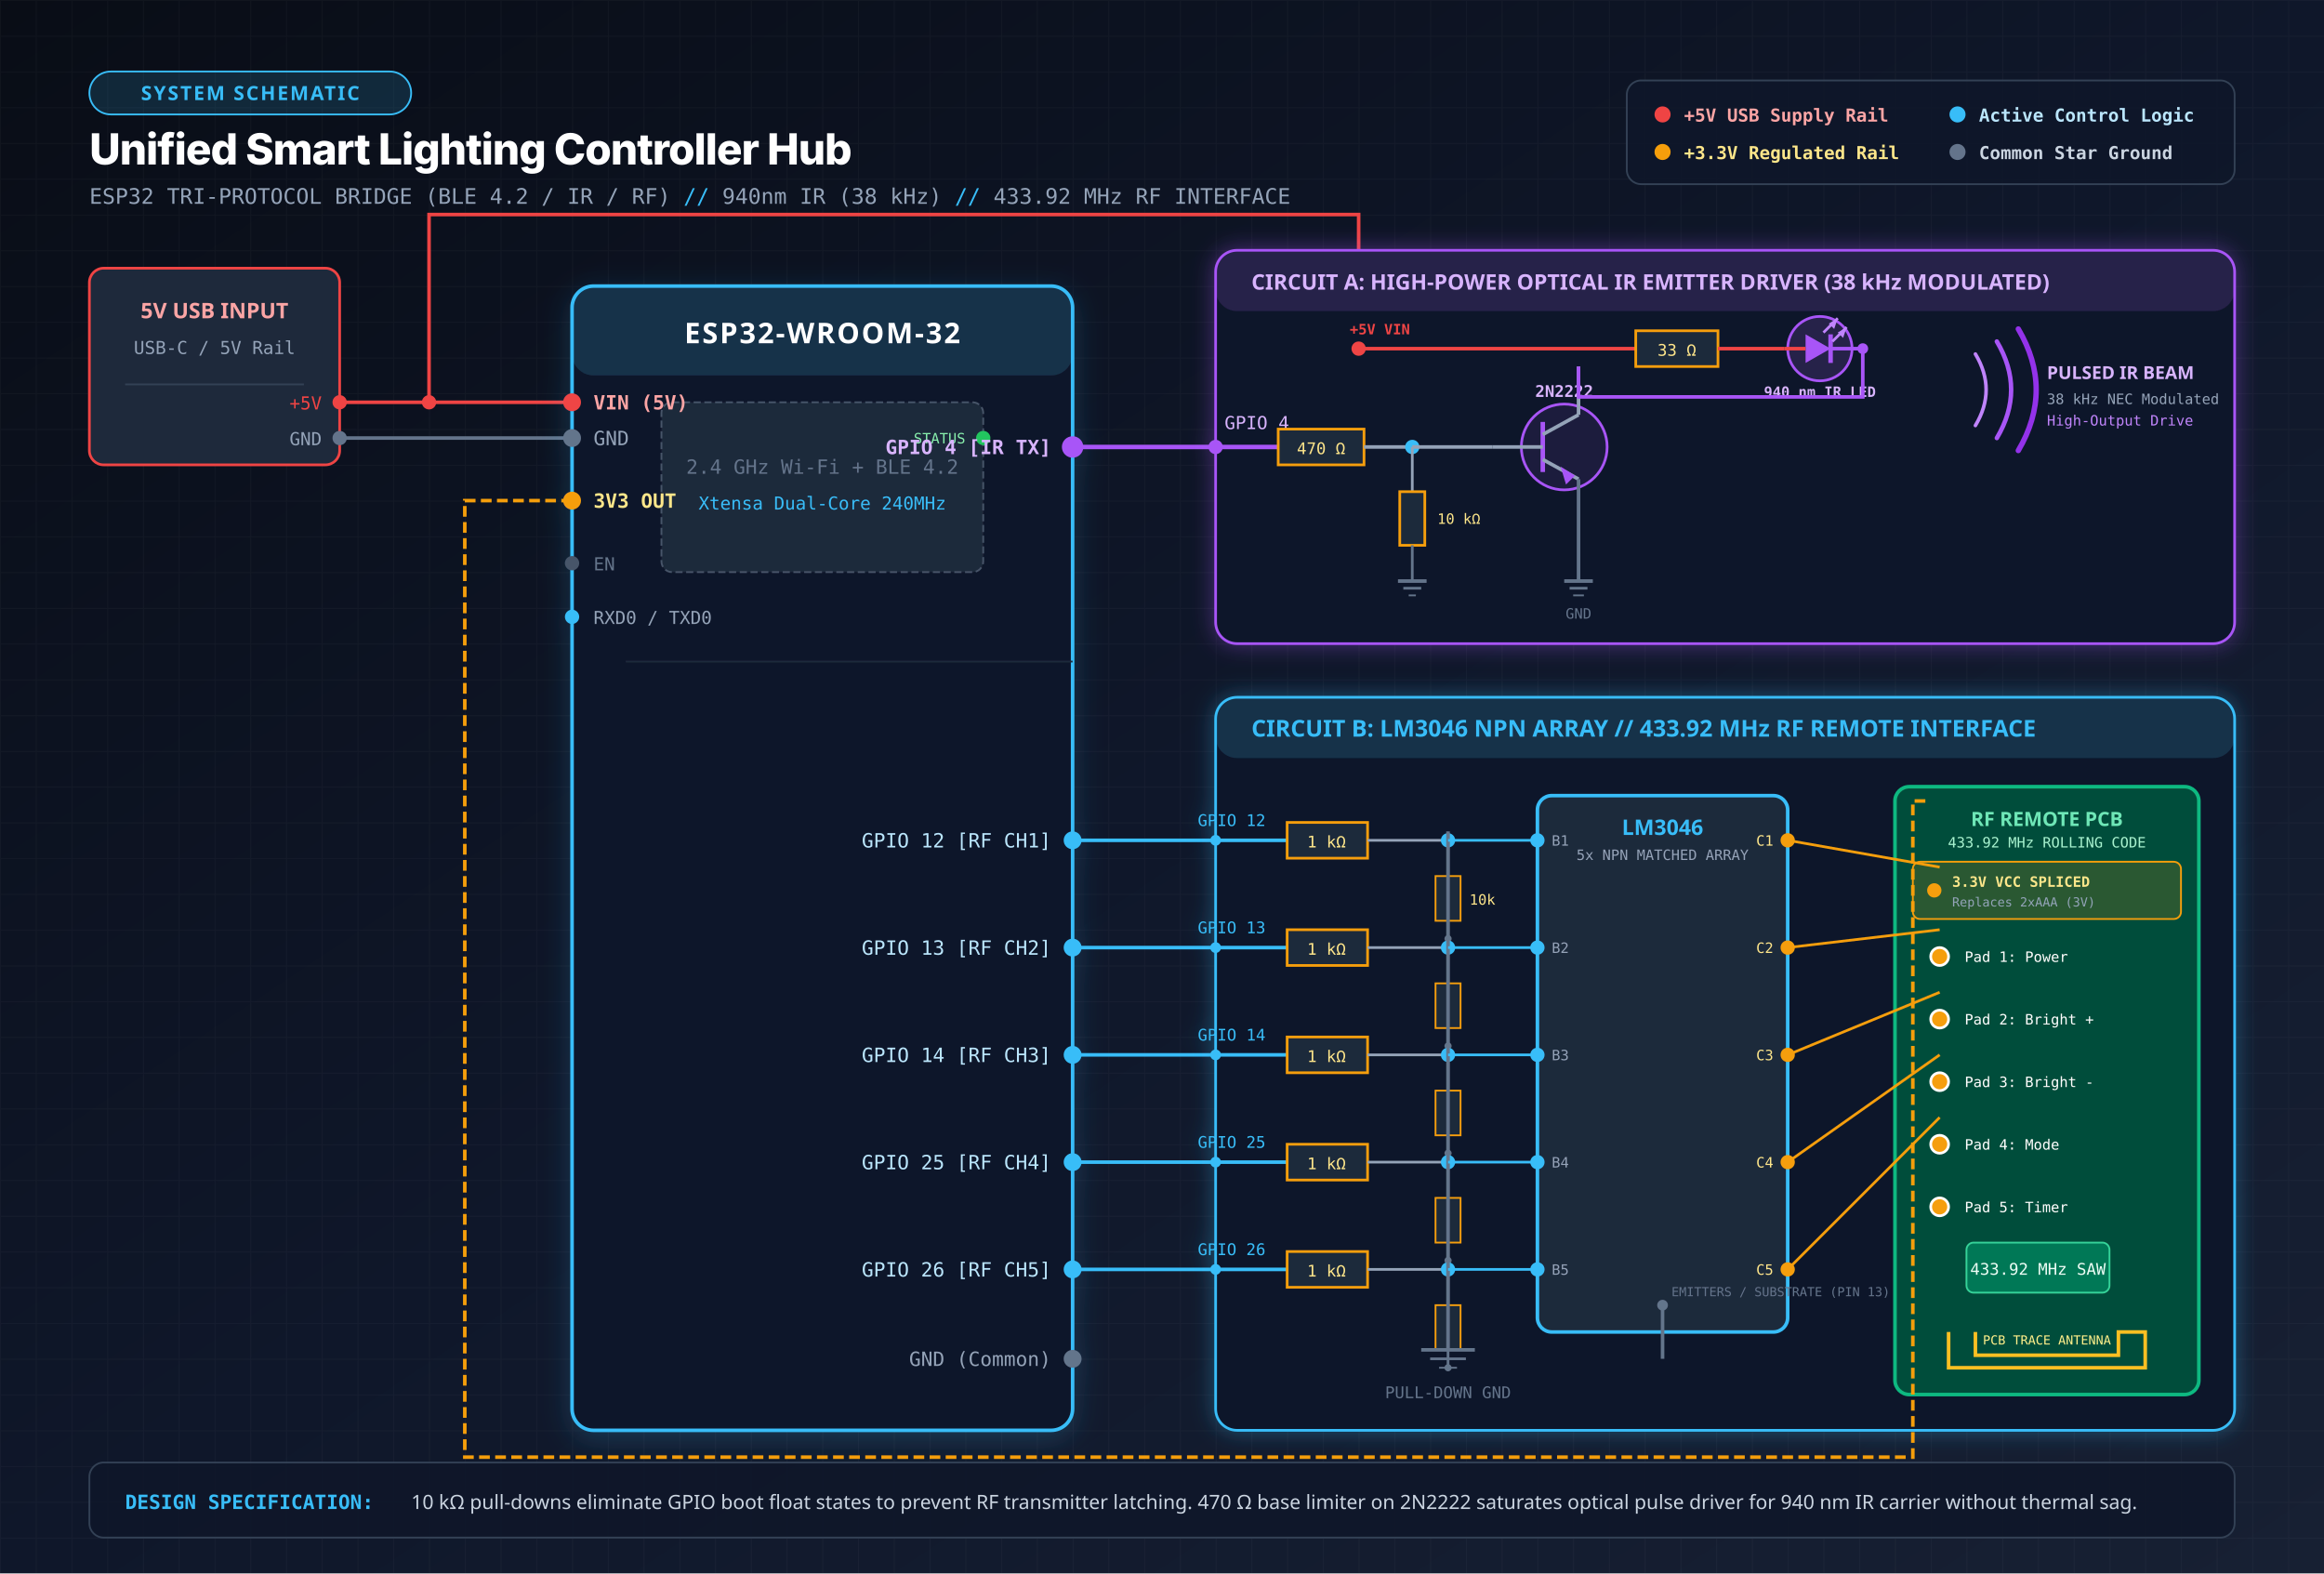
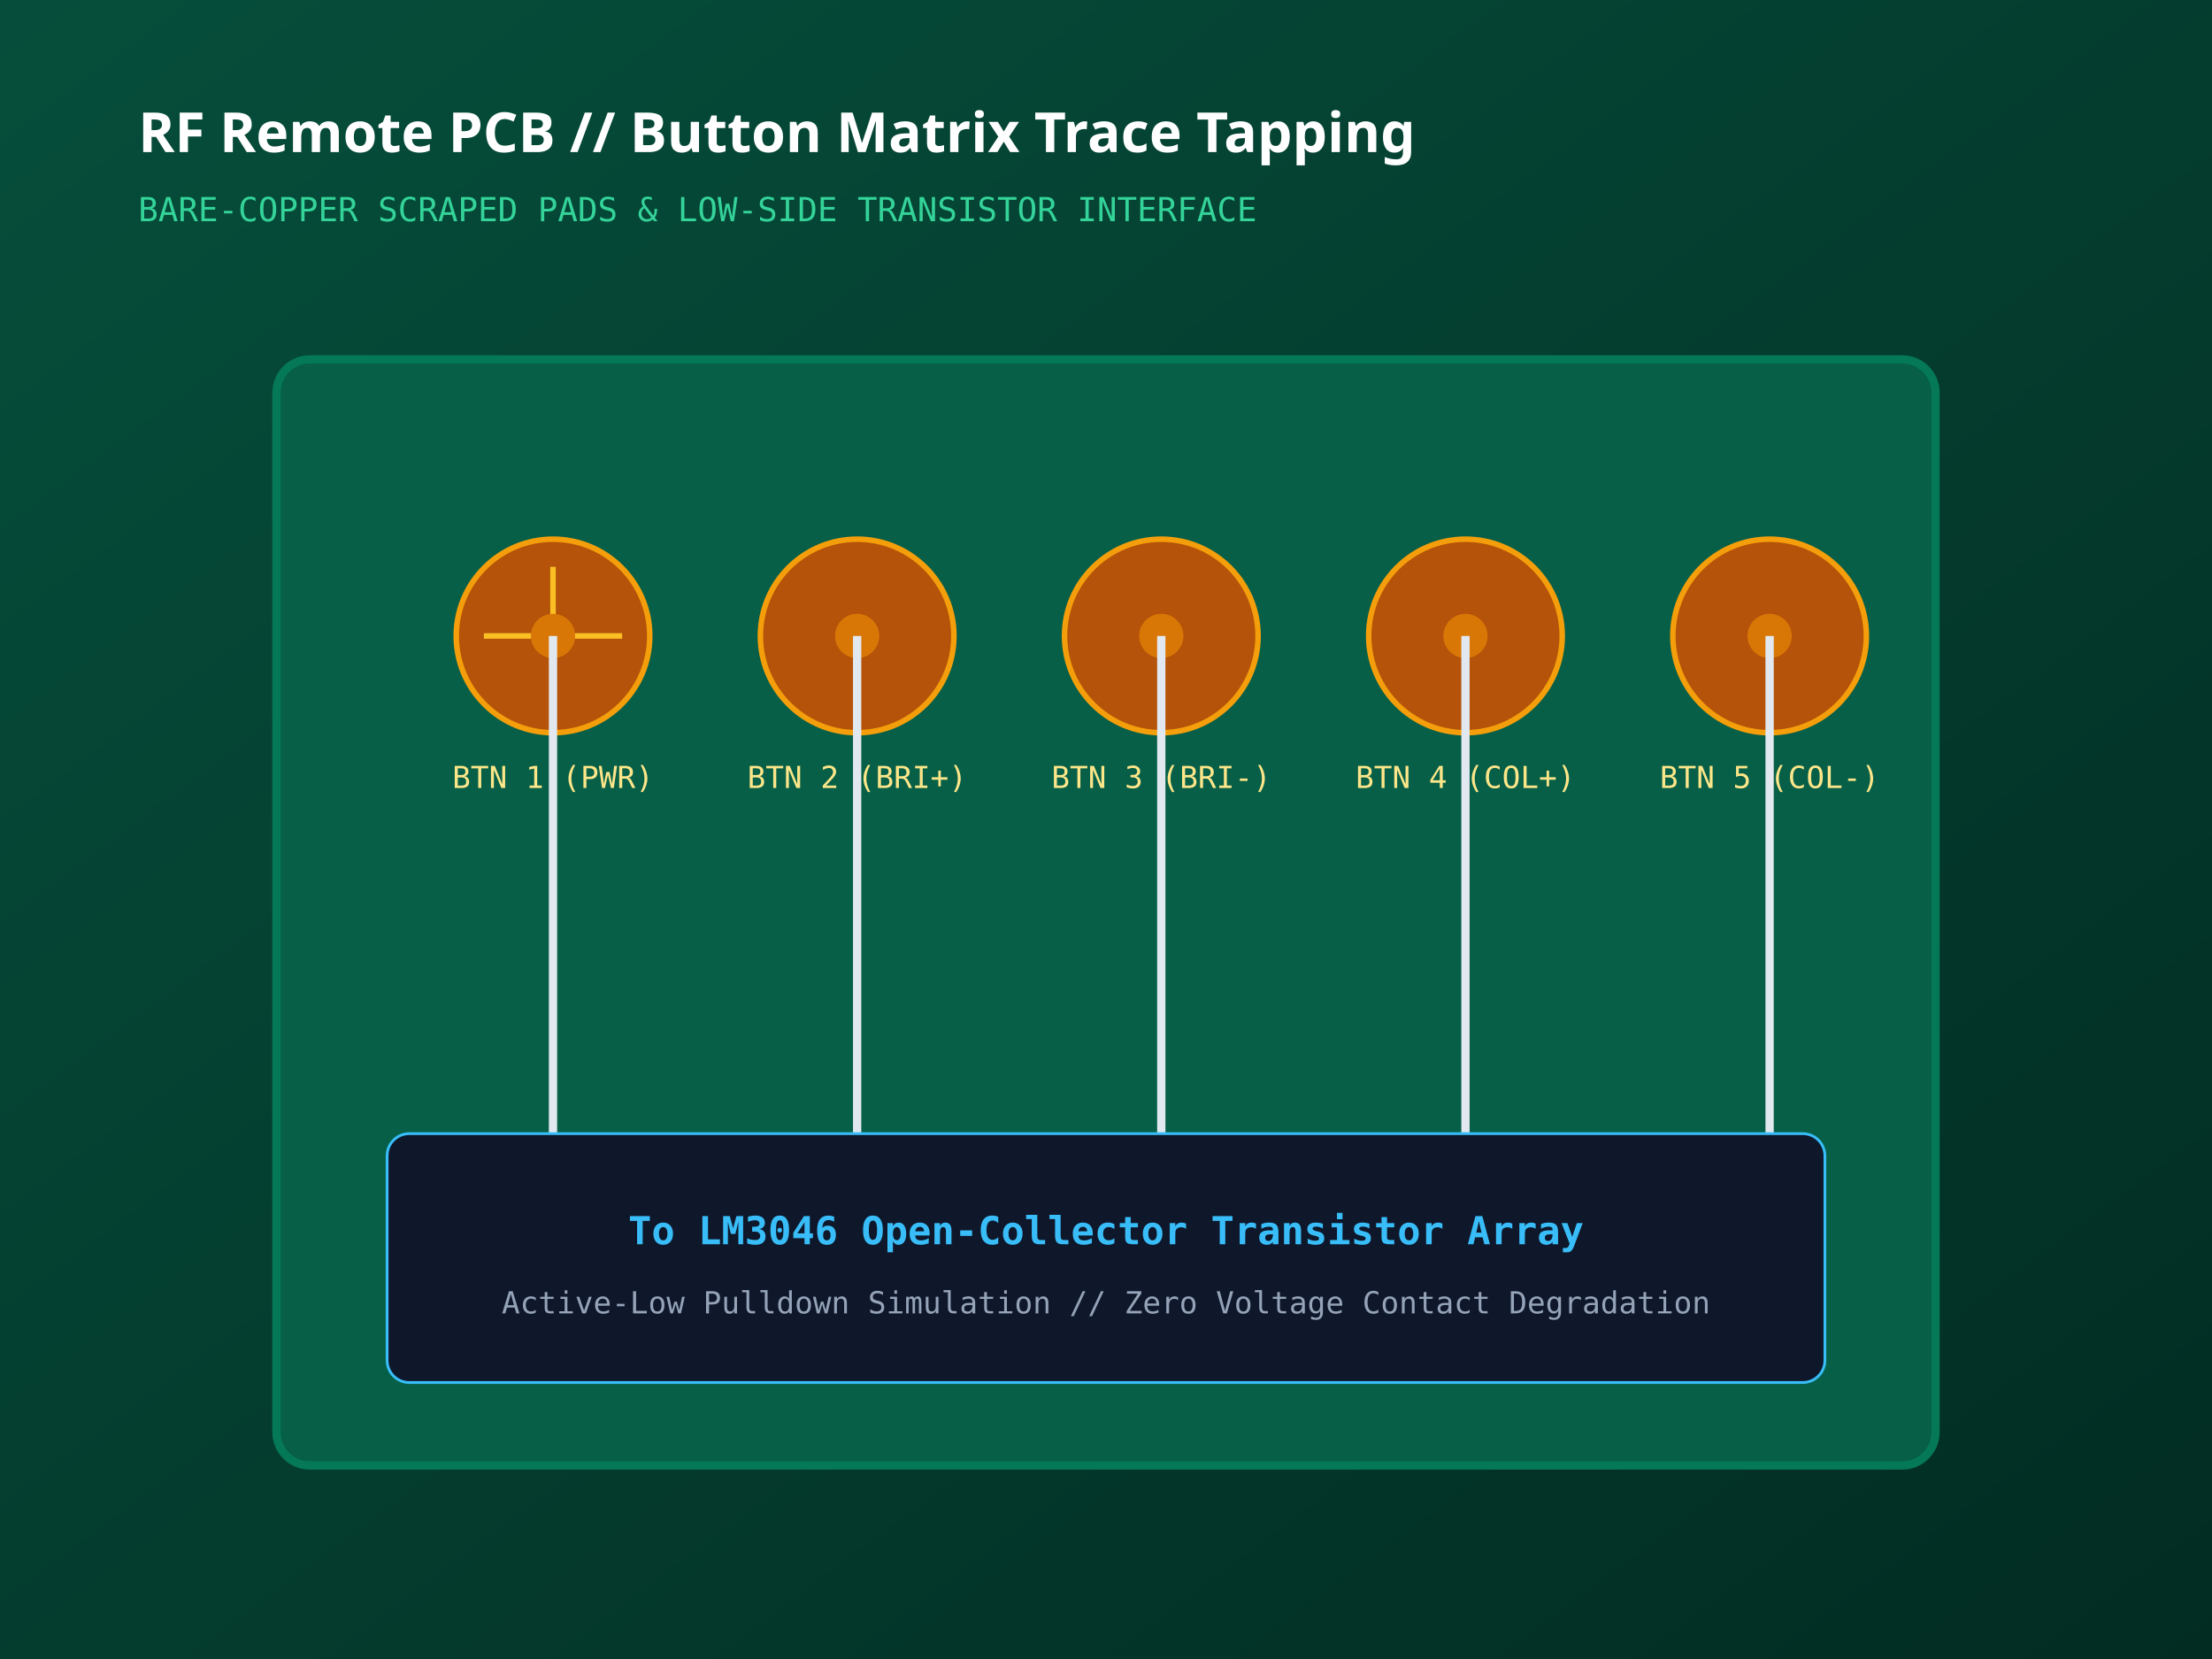
- <svg xmlns="http://www.w3.org/2000/svg" viewBox="0 0 1300 880" width="100%" height="100%">
+ <svg xmlns="http://www.w3.org/2000/svg" viewBox="0 0 800 600" width="100%" height="100%">
  <defs>
-     <linearGradient id="bgGrad" x1="0%" y1="0%" x2="100%" y2="100%">
-       <stop offset="0%" stop-color="#090d16" />
-       <stop offset="50%" stop-color="#0f172a" />
-       <stop offset="100%" stop-color="#172033" />
+     <linearGradient id="pcbBg" x1="0%" y1="0%" x2="100%" y2="100%">
+       <stop offset="0%" stop-color="#064e3b" />
+       <stop offset="100%" stop-color="#022c22" />
    </linearGradient>
-     <pattern id="grid" width="20" height="20" patternUnits="userSpaceOnUse">
-       <path d="M 20 0 L 0 0 0 20" fill="none" stroke="rgba(255, 255, 255, 0.03)" stroke-width="1" />
-     </pattern>
-     <filter id="chipGlow" x="-20%" y="-20%" width="140%" height="140%">
-       <feDropShadow dx="0" dy="4" stdDeviation="8" flood-color="#38bdf8" flood-opacity="0.2" />
-     </filter>
-     <filter id="irGlow" x="-20%" y="-20%" width="140%" height="140%">
-       <feDropShadow dx="0" dy="0" stdDeviation="6" flood-color="#a855f7" flood-opacity="0.4" />
-     </filter>
-     <filter id="rfGlow" x="-20%" y="-20%" width="140%" height="140%">
-       <feDropShadow dx="0" dy="0" stdDeviation="6" flood-color="#38bdf8" flood-opacity="0.35" />
-     </filter>
  </defs>
-   <rect width="100%" height="100%" fill="url(#bgGrad)" />
-   <rect width="100%" height="100%" fill="url(#grid)" />
-   <g transform="translate(50, 40)">
-     <rect x="0" y="0" width="180" height="24" rx="12" fill="rgba(56, 189, 248, 0.15)" stroke="#38bdf8" stroke-width="1" />
-     <text x="90" y="16" fill="#38bdf8" font-family="system-ui, sans-serif" font-size="11" font-weight="700" text-anchor="middle" letter-spacing="1">SYSTEM SCHEMATIC</text>
-     <text x="0" y="52" fill="#ffffff" font-family="system-ui, -apple-system, sans-serif" font-size="24" font-weight="800" letter-spacing="-0.5">
-       Unified Smart Lighting Controller Hub
-     </text>
-     <text x="0" y="74" fill="#94a3b8" font-family="'JetBrains Mono', 'Fira Code', monospace" font-size="12">
-       ESP32 TRI-PROTOCOL BRIDGE (BLE 4.2 / IR / RF) <tspan fill="#38bdf8">//</tspan> 940nm IR (38 kHz) <tspan fill="#38bdf8">//</tspan> 433.92 MHz RF INTERFACE
-     </text>
-     <g transform="translate(860, 5)">
-       <rect x="0" y="0" width="340" height="58" rx="8" fill="rgba(15, 23, 42, 0.85)" stroke="#334155" stroke-width="1" />
-       <circle cx="20" cy="19" r="4.5" fill="#ef4444" />
-       <text x="32" y="23" fill="#fca5a5" font-family="monospace" font-size="10" font-weight="600">+5V USB Supply Rail</text>
-       <circle cx="20" cy="40" r="4.5" fill="#f59e0b" />
-       <text x="32" y="44" fill="#fde68a" font-family="monospace" font-size="10" font-weight="600">+3.3V Regulated Rail</text>
-       <circle cx="185" cy="19" r="4.5" fill="#38bdf8" />
-       <text x="197" y="23" fill="#bae6fd" font-family="monospace" font-size="10" font-weight="600">Active Control Logic</text>
-       <circle cx="185" cy="40" r="4.5" fill="#64748b" />
-       <text x="197" y="44" fill="#cbd5e1" font-family="monospace" font-size="10" font-weight="600">Common Star Ground</text>
+   <rect width="100%" height="100%" fill="url(#pcbBg)" />
+   <text x="50" y="55" fill="#FFFFFF" font-family="system-ui, sans-serif" font-size="20" font-weight="bold">RF Remote PCB // Button Matrix Trace Tapping</text>
+   <text x="50" y="80" fill="#34D399" font-family="monospace" font-size="12">BARE-COPPER SCRAPED PADS &amp; LOW-SIDE TRANSISTOR INTERFACE</text>
+   <g transform="translate(100, 130)">
+     <rect x="0" y="0" width="600" height="400" rx="12" fill="#065f46" stroke="#047857" stroke-width="3" />
+     
+     
+     {[0, 1, 2, 3, 4].map((i) =&gt; '')}
+     
+     <g transform="translate(60, 60)">
+       <circle cx="40" cy="40" r="35" fill="#b45309" stroke="#f59e0b" stroke-width="2" />
+       <path d="M 15 40 H 65 M 40 15 V 65" stroke="#fbbf24" stroke-width="2" />
+       <circle cx="40" cy="40" r="8" fill="#d97706" />
+       <text x="40" y="95" fill="#FDE68A" font-family="monospace" font-size="11" text-anchor="middle">BTN 1 (PWR)</text>
+       <line x1="40" y1="40" x2="40" y2="220" stroke="#E2E8F0" stroke-width="3" />
    </g>
-   </g>
-   <g transform="translate(50, 150)">
-     <rect x="0" y="0" width="140" height="110" rx="8" fill="#1e293b" stroke="#ef4444" stroke-width="1.5" />
-     <text x="70" y="28" fill="#fca5a5" font-family="system-ui, sans-serif" font-size="12" font-weight="700" text-anchor="middle">5V USB INPUT</text>
-     <text x="70" y="48" fill="#94a3b8" font-family="monospace" font-size="10" text-anchor="middle">USB-C / 5V Rail</text>
-     <line x1="20" y1="65" x2="120" y2="65" stroke="#334155" stroke-width="1" />
-     <circle cx="140" cy="75" r="4" fill="#ef4444" />
-     <text x="130" y="79" fill="#ef4444" font-family="monospace" font-size="10" text-anchor="end">+5V</text>
-     <circle cx="140" cy="95" r="4" fill="#64748b" />
-     <text x="130" y="99" fill="#94a3b8" font-family="monospace" font-size="10" text-anchor="end">GND</text>
-   </g>
-   <line x1="190" y1="225" x2="320" y2="225" stroke="#ef4444" stroke-width="2" />
-   <circle cx="240" cy="225" r="4" fill="#ef4444" />
-   <path d="M 240 225 L 240 120 L 760 120 L 760 195" fill="none" stroke="#ef4444" stroke-width="2" />
-   <circle cx="760" cy="195" r="4" fill="#ef4444" />
-   <line x1="190" y1="245" x2="320" y2="245" stroke="#64748b" stroke-width="2" />
-   <g transform="translate(320, 160)" filter="url(#chipGlow)">
-     <rect x="0" y="0" width="280" height="640" rx="12" fill="#0f172a" stroke="#38bdf8" stroke-width="2" />
-     <rect x="0" y="0" width="280" height="50" rx="12" fill="rgba(56, 189, 248, 0.15)" />
-     <text x="140" y="32" fill="#ffffff" font-family="system-ui, sans-serif" font-size="16" font-weight="800" text-anchor="middle" letter-spacing="1">
-       ESP32-WROOM-32
-     </text>
-     <rect x="50" y="65" width="180" height="95" rx="6" fill="#1e293b" stroke="#475569" stroke-dasharray="4 2" />
-     <text x="140" y="105" fill="#64748b" font-family="monospace" font-size="11" text-anchor="middle">2.4 GHz Wi-Fi + BLE 4.2</text>
-     <text x="140" y="125" fill="#38bdf8" font-family="monospace" font-size="10" text-anchor="middle">Xtensa Dual-Core 240MHz</text>
-     <circle cx="230" cy="85" r="4" fill="#22c55e" />
-     <text x="220" y="88" fill="#86efac" font-family="monospace" font-size="8" text-anchor="end">STATUS</text>
-     <circle cx="0" cy="65" r="5" fill="#ef4444" />
-     <text x="12" y="69" fill="#fca5a5" font-family="monospace" font-size="11" font-weight="700">VIN (5V)</text>
-     <circle cx="0" cy="85" r="5" fill="#64748b" />
-     <text x="12" y="89" fill="#94a3b8" font-family="monospace" font-size="11">GND</text>
-     <circle cx="0" cy="120" r="5" fill="#f59e0b" />
-     <text x="12" y="124" fill="#fde68a" font-family="monospace" font-size="11" font-weight="700">3V3 OUT</text>
-     <circle cx="0" cy="155" r="4" fill="#475569" />
-     <text x="12" y="159" fill="#64748b" font-family="monospace" font-size="10">EN</text>
-     <circle cx="0" cy="185" r="4" fill="#38bdf8" />
-     <text x="12" y="189" fill="#94a3b8" font-family="monospace" font-size="10">RXD0 / TXD0</text>
-     <circle cx="280" cy="90" r="6" fill="#a855f7" />
-     <text x="268" y="94" fill="#d8b4fe" font-family="monospace" font-size="11" font-weight="700" text-anchor="end">GPIO 4 [IR TX]</text>
-     <line x1="30" y1="210" x2="280" y2="210" stroke="#1e293b" stroke-width="1" />
-     <circle cx="280" cy="310" r="5" fill="#38bdf8" />
-     <text x="268" y="314" fill="#bae6fd" font-family="monospace" font-size="11" text-anchor="end">GPIO 12 [RF CH1]</text>
-     <circle cx="280" cy="370" r="5" fill="#38bdf8" />
-     <text x="268" y="374" fill="#bae6fd" font-family="monospace" font-size="11" text-anchor="end">GPIO 13 [RF CH2]</text>
-     <circle cx="280" cy="430" r="5" fill="#38bdf8" />
-     <text x="268" y="434" fill="#bae6fd" font-family="monospace" font-size="11" text-anchor="end">GPIO 14 [RF CH3]</text>
-     <circle cx="280" cy="490" r="5" fill="#38bdf8" />
-     <text x="268" y="494" fill="#bae6fd" font-family="monospace" font-size="11" text-anchor="end">GPIO 25 [RF CH4]</text>
-     <circle cx="280" cy="550" r="5" fill="#38bdf8" />
-     <text x="268" y="554" fill="#bae6fd" font-family="monospace" font-size="11" text-anchor="end">GPIO 26 [RF CH5]</text>
-     <circle cx="280" cy="600" r="5" fill="#64748b" />
-     <text x="268" y="604" fill="#94a3b8" font-family="monospace" font-size="11" text-anchor="end">GND (Common)</text>
-   </g>
-   <line x1="600" y1="250" x2="680" y2="250" stroke="#a855f7" stroke-width="2.5" />
-   <g transform="translate(680, 140)" filter="url(#irGlow)">
-     <rect x="0" y="0" width="570" height="220" rx="12" fill="#0f172a" stroke="#a855f7" stroke-width="1.5" />
-     <rect x="0" y="0" width="570" height="34" rx="12" fill="rgba(168, 85, 247, 0.15)" />
-     <text x="20" y="22" fill="#d8b4fe" font-family="system-ui, sans-serif" font-size="12" font-weight="700">
-       CIRCUIT A: HIGH-POWER OPTICAL IR EMITTER DRIVER (38 kHz MODULATED)
-     </text>
-     <circle cx="0" cy="110" r="4" fill="#a855f7" />
-     <line x1="0" y1="110" x2="35" y2="110" stroke="#a855f7" stroke-width="2.5" />
-     <text x="5" y="100" fill="#d8b4fe" font-family="monospace" font-size="10">GPIO 4</text>
-     <rect x="35" y="100" width="48" height="20" fill="#1e293b" stroke="#f59e0b" stroke-width="1.5" />
-     <text x="59" y="114" fill="#fde68a" font-family="monospace" font-size="9" text-anchor="middle">470 Ω</text>
-     <line x1="83" y1="110" x2="110" y2="110" stroke="#94a3b8" stroke-width="2" />
-     <circle cx="110" cy="110" r="4" fill="#38bdf8" />
-     <line x1="110" y1="110" x2="110" y2="135" stroke="#94a3b8" stroke-width="1.5" />
-     <rect x="103" y="135" width="14" height="30" fill="#1e293b" stroke="#f59e0b" stroke-width="1.5" />
-     <text x="124" y="153" fill="#fde68a" font-family="monospace" font-size="8">10 kΩ</text>
-     <line x1="110" y1="165" x2="110" y2="185" stroke="#64748b" stroke-width="1.5" />
-     <line x1="102" y1="185" x2="118" y2="185" stroke="#64748b" stroke-width="2" />
-     <line x1="105" y1="189" x2="115" y2="189" stroke="#64748b" stroke-width="1.5" />
-     <line x1="108" y1="193" x2="112" y2="193" stroke="#64748b" stroke-width="1" />
-     <line x1="110" y1="110" x2="155" y2="110" stroke="#94a3b8" stroke-width="2" />
-     <g transform="translate(175, 110)">
-       <circle cx="20" cy="0" r="24" fill="rgba(168, 85, 247, 0.1)" stroke="#a855f7" stroke-width="1.5" />
-       <text x="20" y="-28" fill="#d8b4fe" font-family="monospace" font-size="9" font-weight="700" text-anchor="middle">2N2222</text>
-       <line x1="8" y1="-14" x2="8" y2="14" stroke="#a855f7" stroke-width="2.5" />
-       <line x1="-20" y1="0" x2="8" y2="0" stroke="#94a3b8" stroke-width="2" />
-       <line x1="8" y1="-7" x2="28" y2="-18" stroke="#94a3b8" stroke-width="2" />
-       <line x1="28" y1="-18" x2="28" y2="-45" stroke="#94a3b8" stroke-width="2" />
-       <line x1="8" y1="7" x2="28" y2="18" stroke="#94a3b8" stroke-width="2" />
-       <polygon points="26,16 18,11 21,21" fill="#a855f7" />
-       <line x1="28" y1="18" x2="28" y2="75" stroke="#64748b" stroke-width="2" />
-       <line x1="20" y1="75" x2="36" y2="75" stroke="#64748b" stroke-width="2" />
-       <line x1="23" y1="79" x2="33" y2="79" stroke="#64748b" stroke-width="1.5" />
-       <line x1="25" y1="83" x2="31" y2="83" stroke="#64748b" stroke-width="1" />
-       <text x="28" y="96" fill="#64748b" font-family="monospace" font-size="8" text-anchor="middle">GND</text>
+     <g transform="translate(170, 60)">
+       <circle cx="40" cy="40" r="35" fill="#b45309" stroke="#f59e0b" stroke-width="2" />
+       <circle cx="40" cy="40" r="8" fill="#d97706" />
+       <text x="40" y="95" fill="#FDE68A" font-family="monospace" font-size="11" text-anchor="middle">BTN 2 (BRI+)</text>
+       <line x1="40" y1="40" x2="40" y2="220" stroke="#E2E8F0" stroke-width="3" />
    </g>
-     <circle cx="80" cy="55" r="4" fill="#ef4444" />
-     <text x="75" y="47" fill="#ef4444" font-family="monospace" font-size="8" font-weight="700">+5V VIN</text>
-     <line x1="80" y1="55" x2="235" y2="55" stroke="#ef4444" stroke-width="2" />
-     <rect x="235" y="45" width="46" height="20" fill="#1e293b" stroke="#f59e0b" stroke-width="1.5" />
-     <text x="258" y="59" fill="#fde68a" font-family="monospace" font-size="9" text-anchor="middle">33 Ω</text>
-     <line x1="281" y1="55" x2="318" y2="55" stroke="#ef4444" stroke-width="2" />
-     <g transform="translate(338, 55)">
-       <circle cx="0" cy="0" r="18" fill="rgba(168, 85, 247, 0.15)" stroke="#a855f7" stroke-width="1.5" />
-       <polygon points="-8,-8 6,0 -8,8" fill="#a855f7" />
-       <line x1="6" y1="-8" x2="6" y2="8" stroke="#a855f7" stroke-width="2.5" />
-       <line x1="2" y1="-9" x2="10" y2="-17" stroke="#c084fc" stroke-width="1.5" />
-       <polygon points="10,-17 5,-14 8,-11" fill="#c084fc" />
-       <line x1="7" y1="-4" x2="15" y2="-12" stroke="#c084fc" stroke-width="1.5" />
-       <polygon points="15,-12 10,-9 13,-6" fill="#c084fc" />
-       <text x="0" y="27" fill="#d8b4fe" font-family="monospace" font-size="8" font-weight="700" text-anchor="middle">940 nm IR LED</text>
+     <g transform="translate(280, 60)">
+       <circle cx="40" cy="40" r="35" fill="#b45309" stroke="#f59e0b" stroke-width="2" />
+       <circle cx="40" cy="40" r="8" fill="#d97706" />
+       <text x="40" y="95" fill="#FDE68A" font-family="monospace" font-size="11" text-anchor="middle">BTN 3 (BRI-)</text>
+       <line x1="40" y1="40" x2="40" y2="220" stroke="#E2E8F0" stroke-width="3" />
    </g>
-     <line x1="318" y1="55" x2="330" y2="55" stroke="#ef4444" stroke-width="2" />
-     <path d="M 344 55 L 362 55 L 362 82 L 203 82 L 203 65" fill="none" stroke="#a855f7" stroke-width="2" />
-     <circle cx="362" cy="55" r="3" fill="#a855f7" />
-     <g transform="translate(415, 48)">
-       <path d="M 10 10 Q 22 30 10 50" fill="none" stroke="#c084fc" stroke-width="2" stroke-linecap="round" />
-       <path d="M 22 3 Q 38 30 22 57" fill="none" stroke="#a855f7" stroke-width="2.5" stroke-linecap="round" />
-       <path d="M 34 -4 Q 54 30 34 64" fill="none" stroke="#9333ea" stroke-width="3" stroke-linecap="round" />
-       <text x="50" y="24" fill="#d8b4fe" font-family="system-ui, sans-serif" font-size="10" font-weight="700">PULSED IR BEAM</text>
-       <text x="50" y="38" fill="#94a3b8" font-family="monospace" font-size="8">38 kHz NEC Modulated</text>
-       <text x="50" y="50" fill="#c084fc" font-family="monospace" font-size="8">High-Output Drive</text>
+     <g transform="translate(390, 60)">
+       <circle cx="40" cy="40" r="35" fill="#b45309" stroke="#f59e0b" stroke-width="2" />
+       <circle cx="40" cy="40" r="8" fill="#d97706" />
+       <text x="40" y="95" fill="#FDE68A" font-family="monospace" font-size="11" text-anchor="middle">BTN 4 (COL+)</text>
+       <line x1="40" y1="40" x2="40" y2="220" stroke="#E2E8F0" stroke-width="3" />
    </g>
-   </g>
-   <line x1="600" y1="470" x2="680" y2="470" stroke="#38bdf8" stroke-width="2" />
-   <line x1="600" y1="530" x2="680" y2="530" stroke="#38bdf8" stroke-width="2" />
-   <line x1="600" y1="590" x2="680" y2="590" stroke="#38bdf8" stroke-width="2" />
-   <line x1="600" y1="650" x2="680" y2="650" stroke="#38bdf8" stroke-width="2" />
-   <line x1="600" y1="710" x2="680" y2="710" stroke="#38bdf8" stroke-width="2" />
-   <g transform="translate(680, 390)" filter="url(#rfGlow)">
-     <rect x="0" y="0" width="570" height="410" rx="12" fill="#0f172a" stroke="#38bdf8" stroke-width="1.5" />
-     <rect x="0" y="0" width="570" height="34" rx="12" fill="rgba(56, 189, 248, 0.15)" />
-     <text x="20" y="22" fill="#38bdf8" font-family="system-ui, sans-serif" font-size="13" font-weight="700">
-       CIRCUIT B: LM3046 NPN ARRAY // 433.92 MHz RF REMOTE INTERFACE
-     </text>
-     <g transform="translate(0, 60)">
-       <line x1="0" y1="20" x2="40" y2="20" stroke="#38bdf8" stroke-width="2" />
-       <circle cx="0" cy="20" r="3" fill="#38bdf8" />
-       <text x="-10" y="12" fill="#38bdf8" font-family="monospace" font-size="9">GPIO 12</text>
-       <rect x="40" y="10" width="45" height="20" fill="#1e293b" stroke="#f59e0b" stroke-width="1.5" />
-       <text x="62" y="24" fill="#fde68a" font-family="monospace" font-size="9" text-anchor="middle">1 kΩ</text>
-       <line x1="85" y1="20" x2="130" y2="20" stroke="#94a3b8" stroke-width="1.5" />
-       <circle cx="130" cy="20" r="4" fill="#38bdf8" />
-       <line x1="130" y1="20" x2="130" y2="40" stroke="#94a3b8" stroke-width="1.5" />
-       <rect x="123" y="40" width="14" height="25" fill="#1e293b" stroke="#f59e0b" stroke-width="1" />
-       <text x="142" y="56" fill="#fde68a" font-family="monospace" font-size="8">10k</text>
-       <line x1="130" y1="65" x2="130" y2="75" stroke="#64748b" stroke-width="1.5" />
-       <circle cx="130" cy="75" r="2" fill="#64748b" />
+     <g transform="translate(500, 60)">
+       <circle cx="40" cy="40" r="35" fill="#b45309" stroke="#f59e0b" stroke-width="2" />
+       <circle cx="40" cy="40" r="8" fill="#d97706" />
+       <text x="40" y="95" fill="#FDE68A" font-family="monospace" font-size="11" text-anchor="middle">BTN 5 (COL-)</text>
+       <line x1="40" y1="40" x2="40" y2="220" stroke="#E2E8F0" stroke-width="3" />
    </g>
-     <g transform="translate(0, 120)">
-       <line x1="0" y1="20" x2="40" y2="20" stroke="#38bdf8" stroke-width="2" />
-       <circle cx="0" cy="20" r="3" fill="#38bdf8" />
-       <text x="-10" y="12" fill="#38bdf8" font-family="monospace" font-size="9">GPIO 13</text>
-       <rect x="40" y="10" width="45" height="20" fill="#1e293b" stroke="#f59e0b" stroke-width="1.5" />
-       <text x="62" y="24" fill="#fde68a" font-family="monospace" font-size="9" text-anchor="middle">1 kΩ</text>
-       <line x1="85" y1="20" x2="130" y2="20" stroke="#94a3b8" stroke-width="1.5" />
-       <circle cx="130" cy="20" r="4" fill="#38bdf8" />
-       <line x1="130" y1="20" x2="130" y2="40" stroke="#94a3b8" stroke-width="1.5" />
-       <rect x="123" y="40" width="14" height="25" fill="#1e293b" stroke="#f59e0b" stroke-width="1" />
-       <line x1="130" y1="65" x2="130" y2="75" stroke="#64748b" stroke-width="1.5" />
-       <circle cx="130" cy="75" r="2" fill="#64748b" />
-     </g>
-     <g transform="translate(0, 180)">
-       <line x1="0" y1="20" x2="40" y2="20" stroke="#38bdf8" stroke-width="2" />
-       <circle cx="0" cy="20" r="3" fill="#38bdf8" />
-       <text x="-10" y="12" fill="#38bdf8" font-family="monospace" font-size="9">GPIO 14</text>
-       <rect x="40" y="10" width="45" height="20" fill="#1e293b" stroke="#f59e0b" stroke-width="1.5" />
-       <text x="62" y="24" fill="#fde68a" font-family="monospace" font-size="9" text-anchor="middle">1 kΩ</text>
-       <line x1="85" y1="20" x2="130" y2="20" stroke="#94a3b8" stroke-width="1.5" />
-       <circle cx="130" cy="20" r="4" fill="#38bdf8" />
-       <line x1="130" y1="20" x2="130" y2="40" stroke="#94a3b8" stroke-width="1.5" />
-       <rect x="123" y="40" width="14" height="25" fill="#1e293b" stroke="#f59e0b" stroke-width="1" />
-       <line x1="130" y1="65" x2="130" y2="75" stroke="#64748b" stroke-width="1.5" />
-       <circle cx="130" cy="75" r="2" fill="#64748b" />
-     </g>
-     <g transform="translate(0, 240)">
-       <line x1="0" y1="20" x2="40" y2="20" stroke="#38bdf8" stroke-width="2" />
-       <circle cx="0" cy="20" r="3" fill="#38bdf8" />
-       <text x="-10" y="12" fill="#38bdf8" font-family="monospace" font-size="9">GPIO 25</text>
-       <rect x="40" y="10" width="45" height="20" fill="#1e293b" stroke="#f59e0b" stroke-width="1.5" />
-       <text x="62" y="24" fill="#fde68a" font-family="monospace" font-size="9" text-anchor="middle">1 kΩ</text>
-       <line x1="85" y1="20" x2="130" y2="20" stroke="#94a3b8" stroke-width="1.5" />
-       <circle cx="130" cy="20" r="4" fill="#38bdf8" />
-       <line x1="130" y1="20" x2="130" y2="40" stroke="#94a3b8" stroke-width="1.5" />
-       <rect x="123" y="40" width="14" height="25" fill="#1e293b" stroke="#f59e0b" stroke-width="1" />
-       <line x1="130" y1="65" x2="130" y2="75" stroke="#64748b" stroke-width="1.5" />
-       <circle cx="130" cy="75" r="2" fill="#64748b" />
-     </g>
-     <g transform="translate(0, 300)">
-       <line x1="0" y1="20" x2="40" y2="20" stroke="#38bdf8" stroke-width="2" />
-       <circle cx="0" cy="20" r="3" fill="#38bdf8" />
-       <text x="-10" y="12" fill="#38bdf8" font-family="monospace" font-size="9">GPIO 26</text>
-       <rect x="40" y="10" width="45" height="20" fill="#1e293b" stroke="#f59e0b" stroke-width="1.5" />
-       <text x="62" y="24" fill="#fde68a" font-family="monospace" font-size="9" text-anchor="middle">1 kΩ</text>
-       <line x1="85" y1="20" x2="130" y2="20" stroke="#94a3b8" stroke-width="1.5" />
-       <circle cx="130" cy="20" r="4" fill="#38bdf8" />
-       <line x1="130" y1="20" x2="130" y2="40" stroke="#94a3b8" stroke-width="1.5" />
-       <rect x="123" y="40" width="14" height="25" fill="#1e293b" stroke="#f59e0b" stroke-width="1" />
-       <line x1="130" y1="65" x2="130" y2="75" stroke="#64748b" stroke-width="1.5" />
-       <circle cx="130" cy="75" r="2" fill="#64748b" />
-     </g>
-     <line x1="130" y1="75" x2="130" y2="365" stroke="#64748b" stroke-width="2" />
-     <line x1="115" y1="365" x2="145" y2="365" stroke="#64748b" stroke-width="2" />
-     <line x1="120" y1="370" x2="140" y2="370" stroke="#64748b" stroke-width="1.5" />
-     <line x1="125" y1="375" x2="135" y2="375" stroke="#64748b" stroke-width="1" />
-     <text x="130" y="392" fill="#64748b" font-family="monospace" font-size="9" text-anchor="middle">PULL-DOWN GND</text>
-     <g transform="translate(180, 55)">
-       <rect x="0" y="0" width="140" height="300" rx="8" fill="#1e293b" stroke="#38bdf8" stroke-width="2" />
-       <text x="70" y="22" fill="#38bdf8" font-family="system-ui, sans-serif" font-size="12" font-weight="800" text-anchor="middle">LM3046</text>
-       <text x="70" y="36" fill="#94a3b8" font-family="monospace" font-size="8" text-anchor="middle">5x NPN MATCHED ARRAY</text>
-       <circle cx="0" cy="25" r="4" fill="#38bdf8" />
-       <text x="8" y="28" fill="#94a3b8" font-family="monospace" font-size="8">B1</text>
-       <circle cx="0" cy="85" r="4" fill="#38bdf8" />
-       <text x="8" y="88" fill="#94a3b8" font-family="monospace" font-size="8">B2</text>
-       <circle cx="0" cy="145" r="4" fill="#38bdf8" />
-       <text x="8" y="148" fill="#94a3b8" font-family="monospace" font-size="8">B3</text>
-       <circle cx="0" cy="205" r="4" fill="#38bdf8" />
-       <text x="8" y="208" fill="#94a3b8" font-family="monospace" font-size="8">B4</text>
-       <circle cx="0" cy="265" r="4" fill="#38bdf8" />
-       <text x="8" y="268" fill="#94a3b8" font-family="monospace" font-size="8">B5</text>
-       <line x1="70" y1="285" x2="70" y2="315" stroke="#64748b" stroke-width="2" />
-       <circle cx="70" cy="285" r="3" fill="#64748b" />
-       <text x="75" y="280" fill="#64748b" font-family="monospace" font-size="7">EMITTERS / SUBSTRATE (PIN 13)</text>
-       <circle cx="140" cy="25" r="4" fill="#f59e0b" />
-       <text x="132" y="28" fill="#fde68a" font-family="monospace" font-size="8" text-anchor="end">C1</text>
-       <circle cx="140" cy="85" r="4" fill="#f59e0b" />
-       <text x="132" y="88" fill="#fde68a" font-family="monospace" font-size="8" text-anchor="end">C2</text>
-       <circle cx="140" cy="145" r="4" fill="#f59e0b" />
-       <text x="132" y="148" fill="#fde68a" font-family="monospace" font-size="8" text-anchor="end">C3</text>
-       <circle cx="140" cy="205" r="4" fill="#f59e0b" />
-       <text x="132" y="208" fill="#fde68a" font-family="monospace" font-size="8" text-anchor="end">C4</text>
-       <circle cx="140" cy="265" r="4" fill="#f59e0b" />
-       <text x="132" y="268" fill="#fde68a" font-family="monospace" font-size="8" text-anchor="end">C5</text>
-     </g>
-     <line x1="130" y1="80" x2="180" y2="80" stroke="#38bdf8" stroke-width="1.5" />
-     <line x1="130" y1="140" x2="180" y2="140" stroke="#38bdf8" stroke-width="1.5" />
-     <line x1="130" y1="200" x2="180" y2="200" stroke="#38bdf8" stroke-width="1.5" />
-     <line x1="130" y1="260" x2="180" y2="260" stroke="#38bdf8" stroke-width="1.5" />
-     <line x1="130" y1="320" x2="180" y2="320" stroke="#38bdf8" stroke-width="1.5" />
-     <g transform="translate(380, 50)">
-       <rect x="0" y="0" width="170" height="340" rx="8" fill="#064e3b" stroke="#10b981" stroke-width="2" />
-       <text x="85" y="22" fill="#6ee7b7" font-family="system-ui, sans-serif" font-size="11" font-weight="800" text-anchor="middle">RF REMOTE PCB</text>
-       <text x="85" y="34" fill="#a7f3d0" font-family="monospace" font-size="8" text-anchor="middle">433.92 MHz ROLLING CODE</text>
-       <g transform="translate(10, 42)">
-         <rect x="0" y="0" width="150" height="32" rx="4" fill="rgba(245, 158, 11, 0.15)" stroke="#f59e0b" stroke-width="1" />
-         <circle cx="12" cy="16" r="4" fill="#f59e0b" />
-         <text x="22" y="14" fill="#fde68a" font-family="monospace" font-size="8" font-weight="700">3.3V VCC SPLICED</text>
-         <text x="22" y="25" fill="#94a3b8" font-family="monospace" font-size="7">Replaces 2xAAA (3V)</text>
-       </g>
-       <g transform="translate(15, 85)">
-         <circle cx="10" cy="10" r="5" fill="#f59e0b" stroke="#ffffff" stroke-width="1.5" />
-         <text x="24" y="13" fill="#ffffff" font-family="monospace" font-size="8">Pad 1: Power</text>
-         <circle cx="10" cy="45" r="5" fill="#f59e0b" stroke="#ffffff" stroke-width="1.5" />
-         <text x="24" y="48" fill="#ffffff" font-family="monospace" font-size="8">Pad 2: Bright +</text>
-         <circle cx="10" cy="80" r="5" fill="#f59e0b" stroke="#ffffff" stroke-width="1.5" />
-         <text x="24" y="83" fill="#ffffff" font-family="monospace" font-size="8">Pad 3: Bright -</text>
-         <circle cx="10" cy="115" r="5" fill="#f59e0b" stroke="#ffffff" stroke-width="1.5" />
-         <text x="24" y="118" fill="#ffffff" font-family="monospace" font-size="8">Pad 4: Mode</text>
-         <circle cx="10" cy="150" r="5" fill="#f59e0b" stroke="#ffffff" stroke-width="1.5" />
-         <text x="24" y="153" fill="#ffffff" font-family="monospace" font-size="8">Pad 5: Timer</text>
-       </g>
-       <rect x="40" y="255" width="80" height="28" rx="4" fill="#047857" stroke="#34d399" stroke-width="1" />
-       <text x="80" y="273" fill="#ecfdf5" font-family="monospace" font-size="9" text-anchor="middle">433.92 MHz SAW</text>
-       <path d="M 30 305 L 30 325 L 140 325 L 140 305 L 125 305 L 125 318 L 45 318 L 45 305" fill="none" stroke="#fbbf24" stroke-width="2" />
-       <text x="85" y="312" fill="#fef08a" font-family="monospace" font-size="7" text-anchor="middle">PCB TRACE ANTENNA</text>
-     </g>
-     <line x1="320" y1="80" x2="405" y2="95" stroke="#f59e0b" stroke-width="1.5" />
-     <line x1="320" y1="140" x2="405" y2="130" stroke="#f59e0b" stroke-width="1.5" />
-     <line x1="320" y1="200" x2="405" y2="165" stroke="#f59e0b" stroke-width="1.5" />
-     <line x1="320" y1="260" x2="405" y2="200" stroke="#f59e0b" stroke-width="1.5" />
-     <line x1="320" y1="320" x2="405" y2="235" stroke="#f59e0b" stroke-width="1.5" />
-   </g>
-   <path d="M 320 280 L 260 280 L 260 815 L 1070 815 L 1070 448 L 1080 448" fill="none" stroke="#f59e0b" stroke-width="2" stroke-dasharray="6 3" />
-   <circle cx="320" cy="280" r="4" fill="#f59e0b" />
-   <g transform="translate(50, 818)">
-     <rect x="0" y="0" width="1200" height="42" rx="8" fill="rgba(15, 23, 42, 0.9)" stroke="#334155" stroke-width="1" />
-     <text x="20" y="26" fill="#38bdf8" font-family="monospace" font-size="11" font-weight="700">DESIGN SPECIFICATION:</text>
-     <text x="180" y="26" fill="#cbd5e1" font-family="system-ui, sans-serif" font-size="11">
-       10 kΩ pull-downs eliminate GPIO boot float states to prevent RF transmitter latching. 470 Ω base limiter on 2N2222 saturates optical pulse driver for 940 nm IR carrier without thermal sag.
-     </text>
+     <rect x="40" y="280" width="520" height="90" rx="8" fill="#0f172a" stroke="#38BDF8" />
+     <text x="300" y="320" fill="#38BDF8" font-family="monospace" font-size="14" font-weight="bold" text-anchor="middle">To LM3046 Open-Collector Transistor Array</text>
+     <text x="300" y="345" fill="#94A3B8" font-family="monospace" font-size="11" text-anchor="middle">Active-Low Pulldown Simulation // Zero Voltage Contact Degradation</text>
  </g>
</svg>
